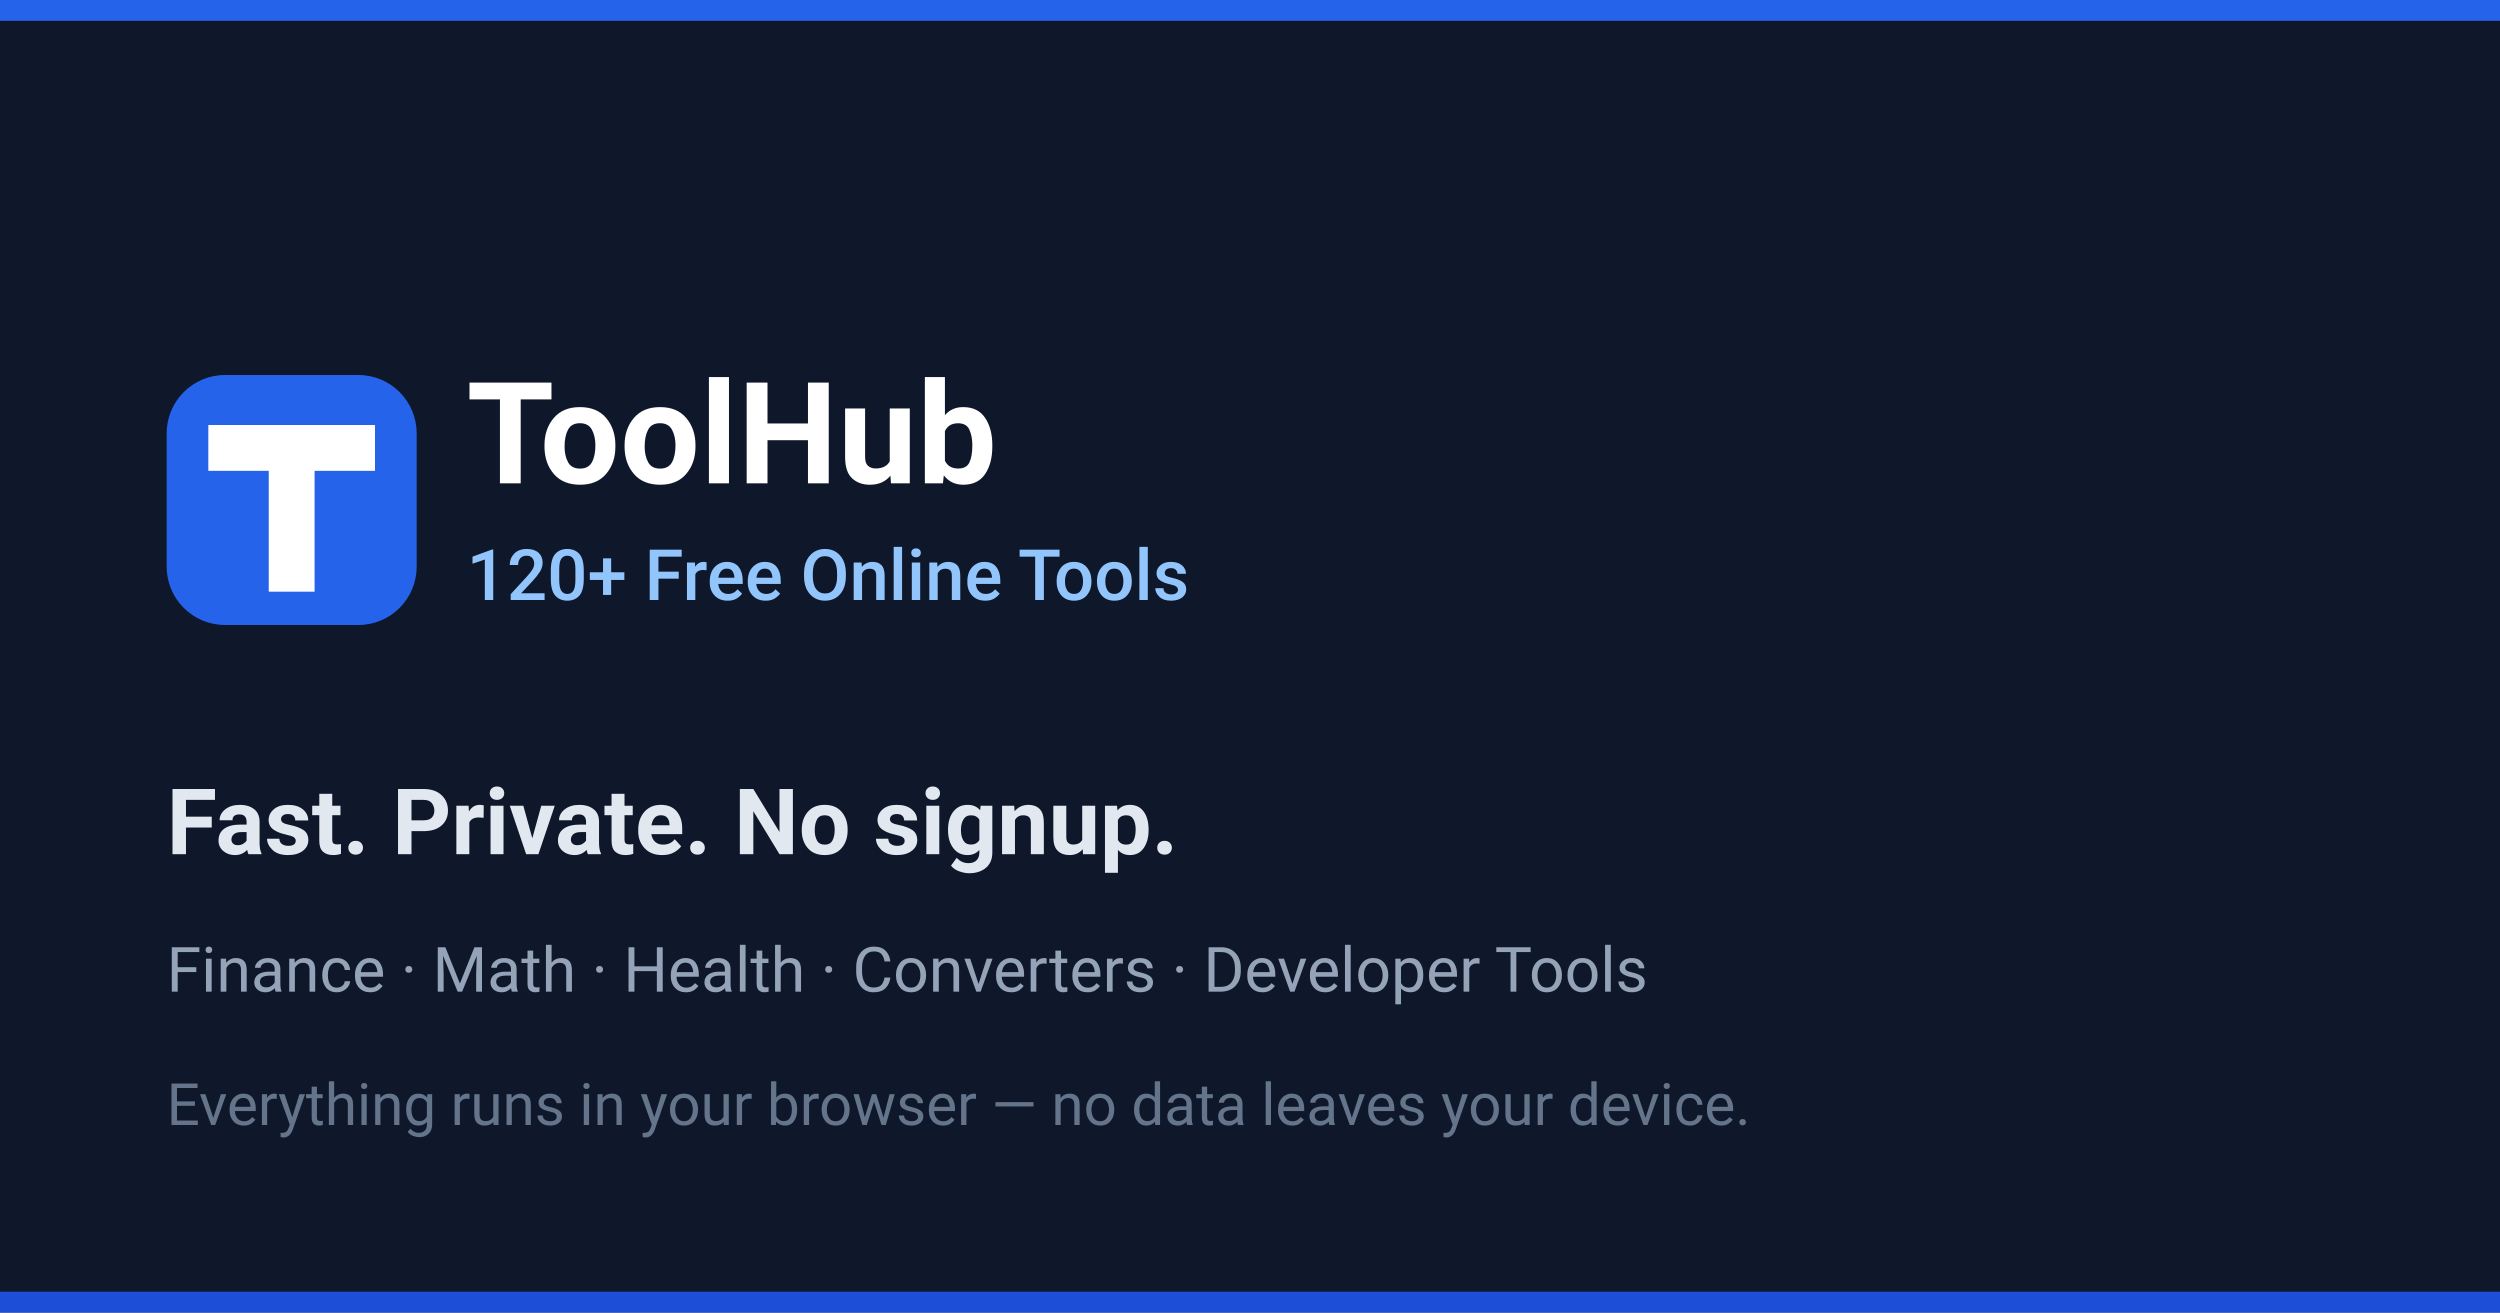
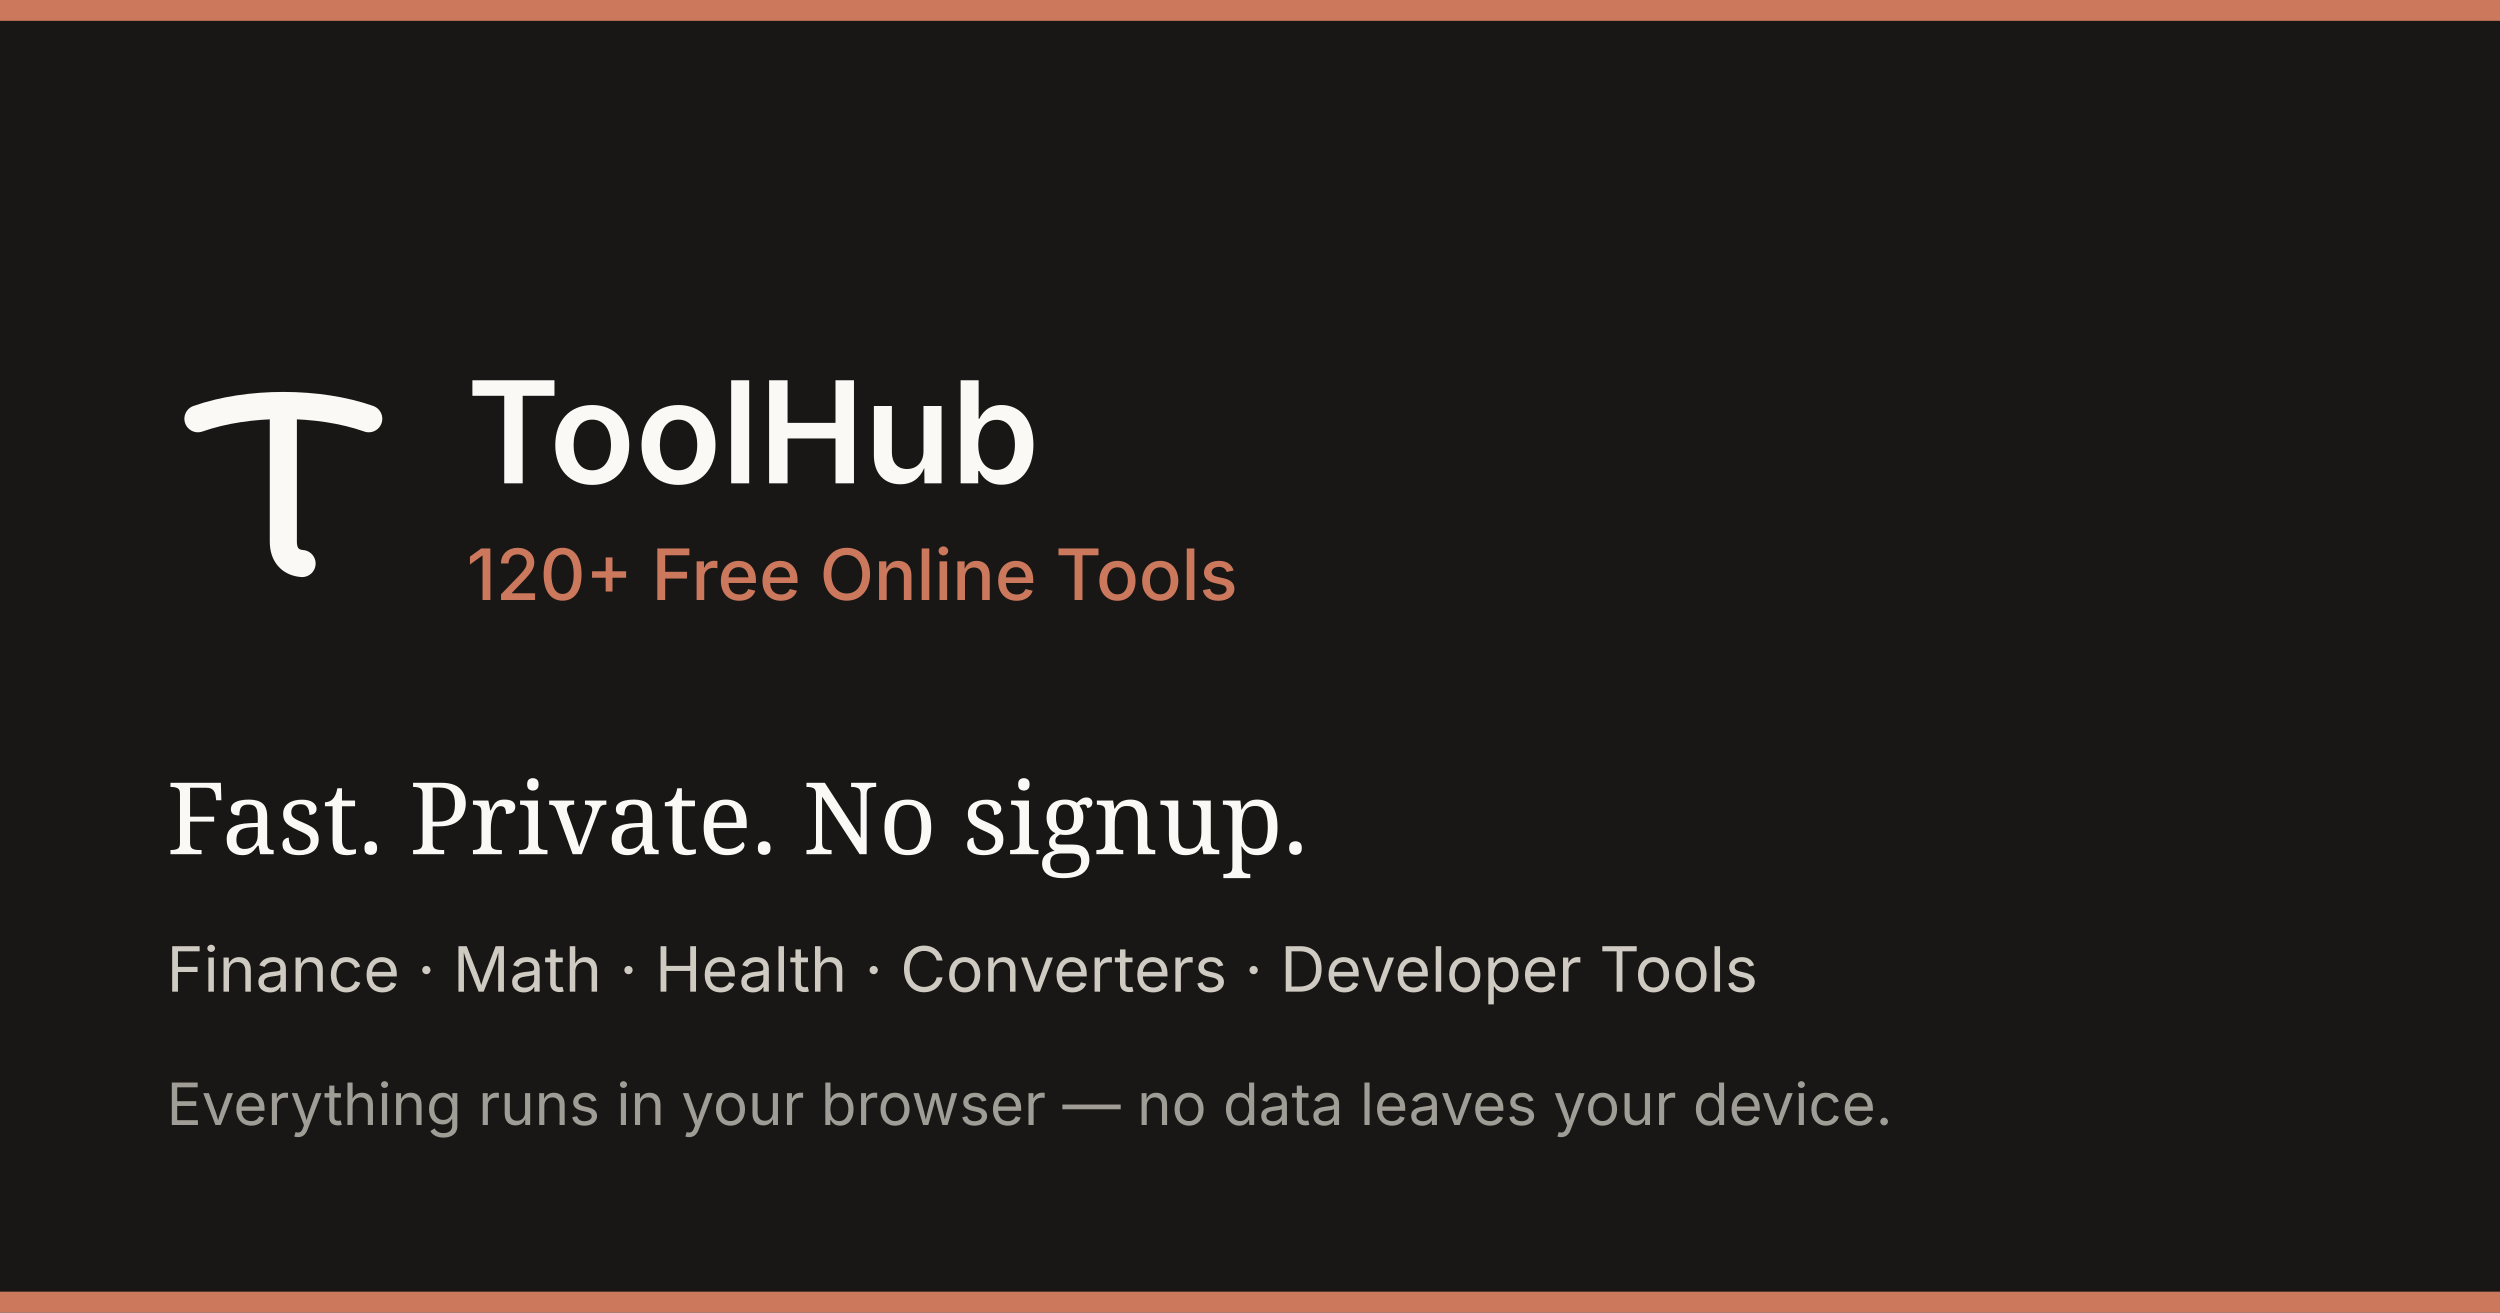
<svg xmlns="http://www.w3.org/2000/svg" width="1200" height="630" viewBox="0 0 1200 630" role="img" aria-label="ToolHub — Free Online Tools">
-   <rect width="1200" height="630" fill="#0f172a" />
-   <rect x="0" y="0" width="1200" height="10" fill="#2563eb" />
-   <rect x="0" y="620" width="1200" height="10" fill="#1d4ed8" />
-   <rect x="80" y="180" width="120" height="120" rx="28" ry="28" fill="#2563eb" />
-   <rect x="100" y="204" width="80" height="22" fill="#ffffff" />
-   <rect x="129" y="204" width="22" height="80" fill="#ffffff" />
-   <text x="224" y="232" font-family="'Segoe UI', -apple-system, Roboto, sans-serif" font-size="68" font-weight="700" fill="#ffffff">ToolHub</text>
-   <text x="224" y="288" font-family="'Segoe UI', -apple-system, Roboto, sans-serif" font-size="34" font-weight="500" fill="#93c5fd">120+ Free Online Tools</text>
-   <text x="80" y="410" font-family="'Segoe UI', -apple-system, Roboto, sans-serif" font-size="44" font-weight="600" fill="#e2e8f0">Fast. Private. No signup.</text>
-   <text x="80" y="476" font-family="'Segoe UI', -apple-system, Roboto, sans-serif" font-size="30" fill="#94a3b8">Finance · Math · Health · Converters · Developer Tools</text>
-   <text x="80" y="540" font-family="'Segoe UI', -apple-system, Roboto, sans-serif" font-size="28" fill="#64748b">Everything runs in your browser — no data leaves your device.</text>
+   <rect width="1200" height="630" fill="#181715" />
+   <rect x="0" y="0" width="1200" height="10" fill="#cc785c" />
+   <rect x="0" y="620" width="1200" height="10" fill="#cc785c" />
+   <g transform="translate(76 168) scale(5)" fill="none" stroke="#faf9f5" stroke-width="2.6" stroke-linecap="round">
+     <path d="M3.8 6.6C8.6 4.9 15.4 4.9 20.2 6.6" />
+     <path d="M12 5.6V18.4c0 1.2.6 2 1.8 2.1" />
+   </g>
+   <text x="224" y="232" font-family="Inter, 'Segoe UI', sans-serif" font-size="68" font-weight="600" fill="#faf9f5">ToolHub</text>
+   <text x="224" y="288" font-family="Inter, 'Segoe UI', sans-serif" font-size="34" font-weight="500" fill="#cc785c">120+ Free Online Tools</text>
+   <text x="80" y="410" font-family="Georgia, serif" font-size="48" font-weight="400" fill="#faf9f5">Fast. Private. No signup.</text>
+   <text x="80" y="476" font-family="Inter, 'Segoe UI', sans-serif" font-size="30" fill="#cfcbc2">Finance · Math · Health · Converters · Developer Tools</text>
+   <text x="80" y="540" font-family="Inter, 'Segoe UI', sans-serif" font-size="28" fill="#a09d96">Everything runs in your browser — no data leaves your device.</text>
</svg>
